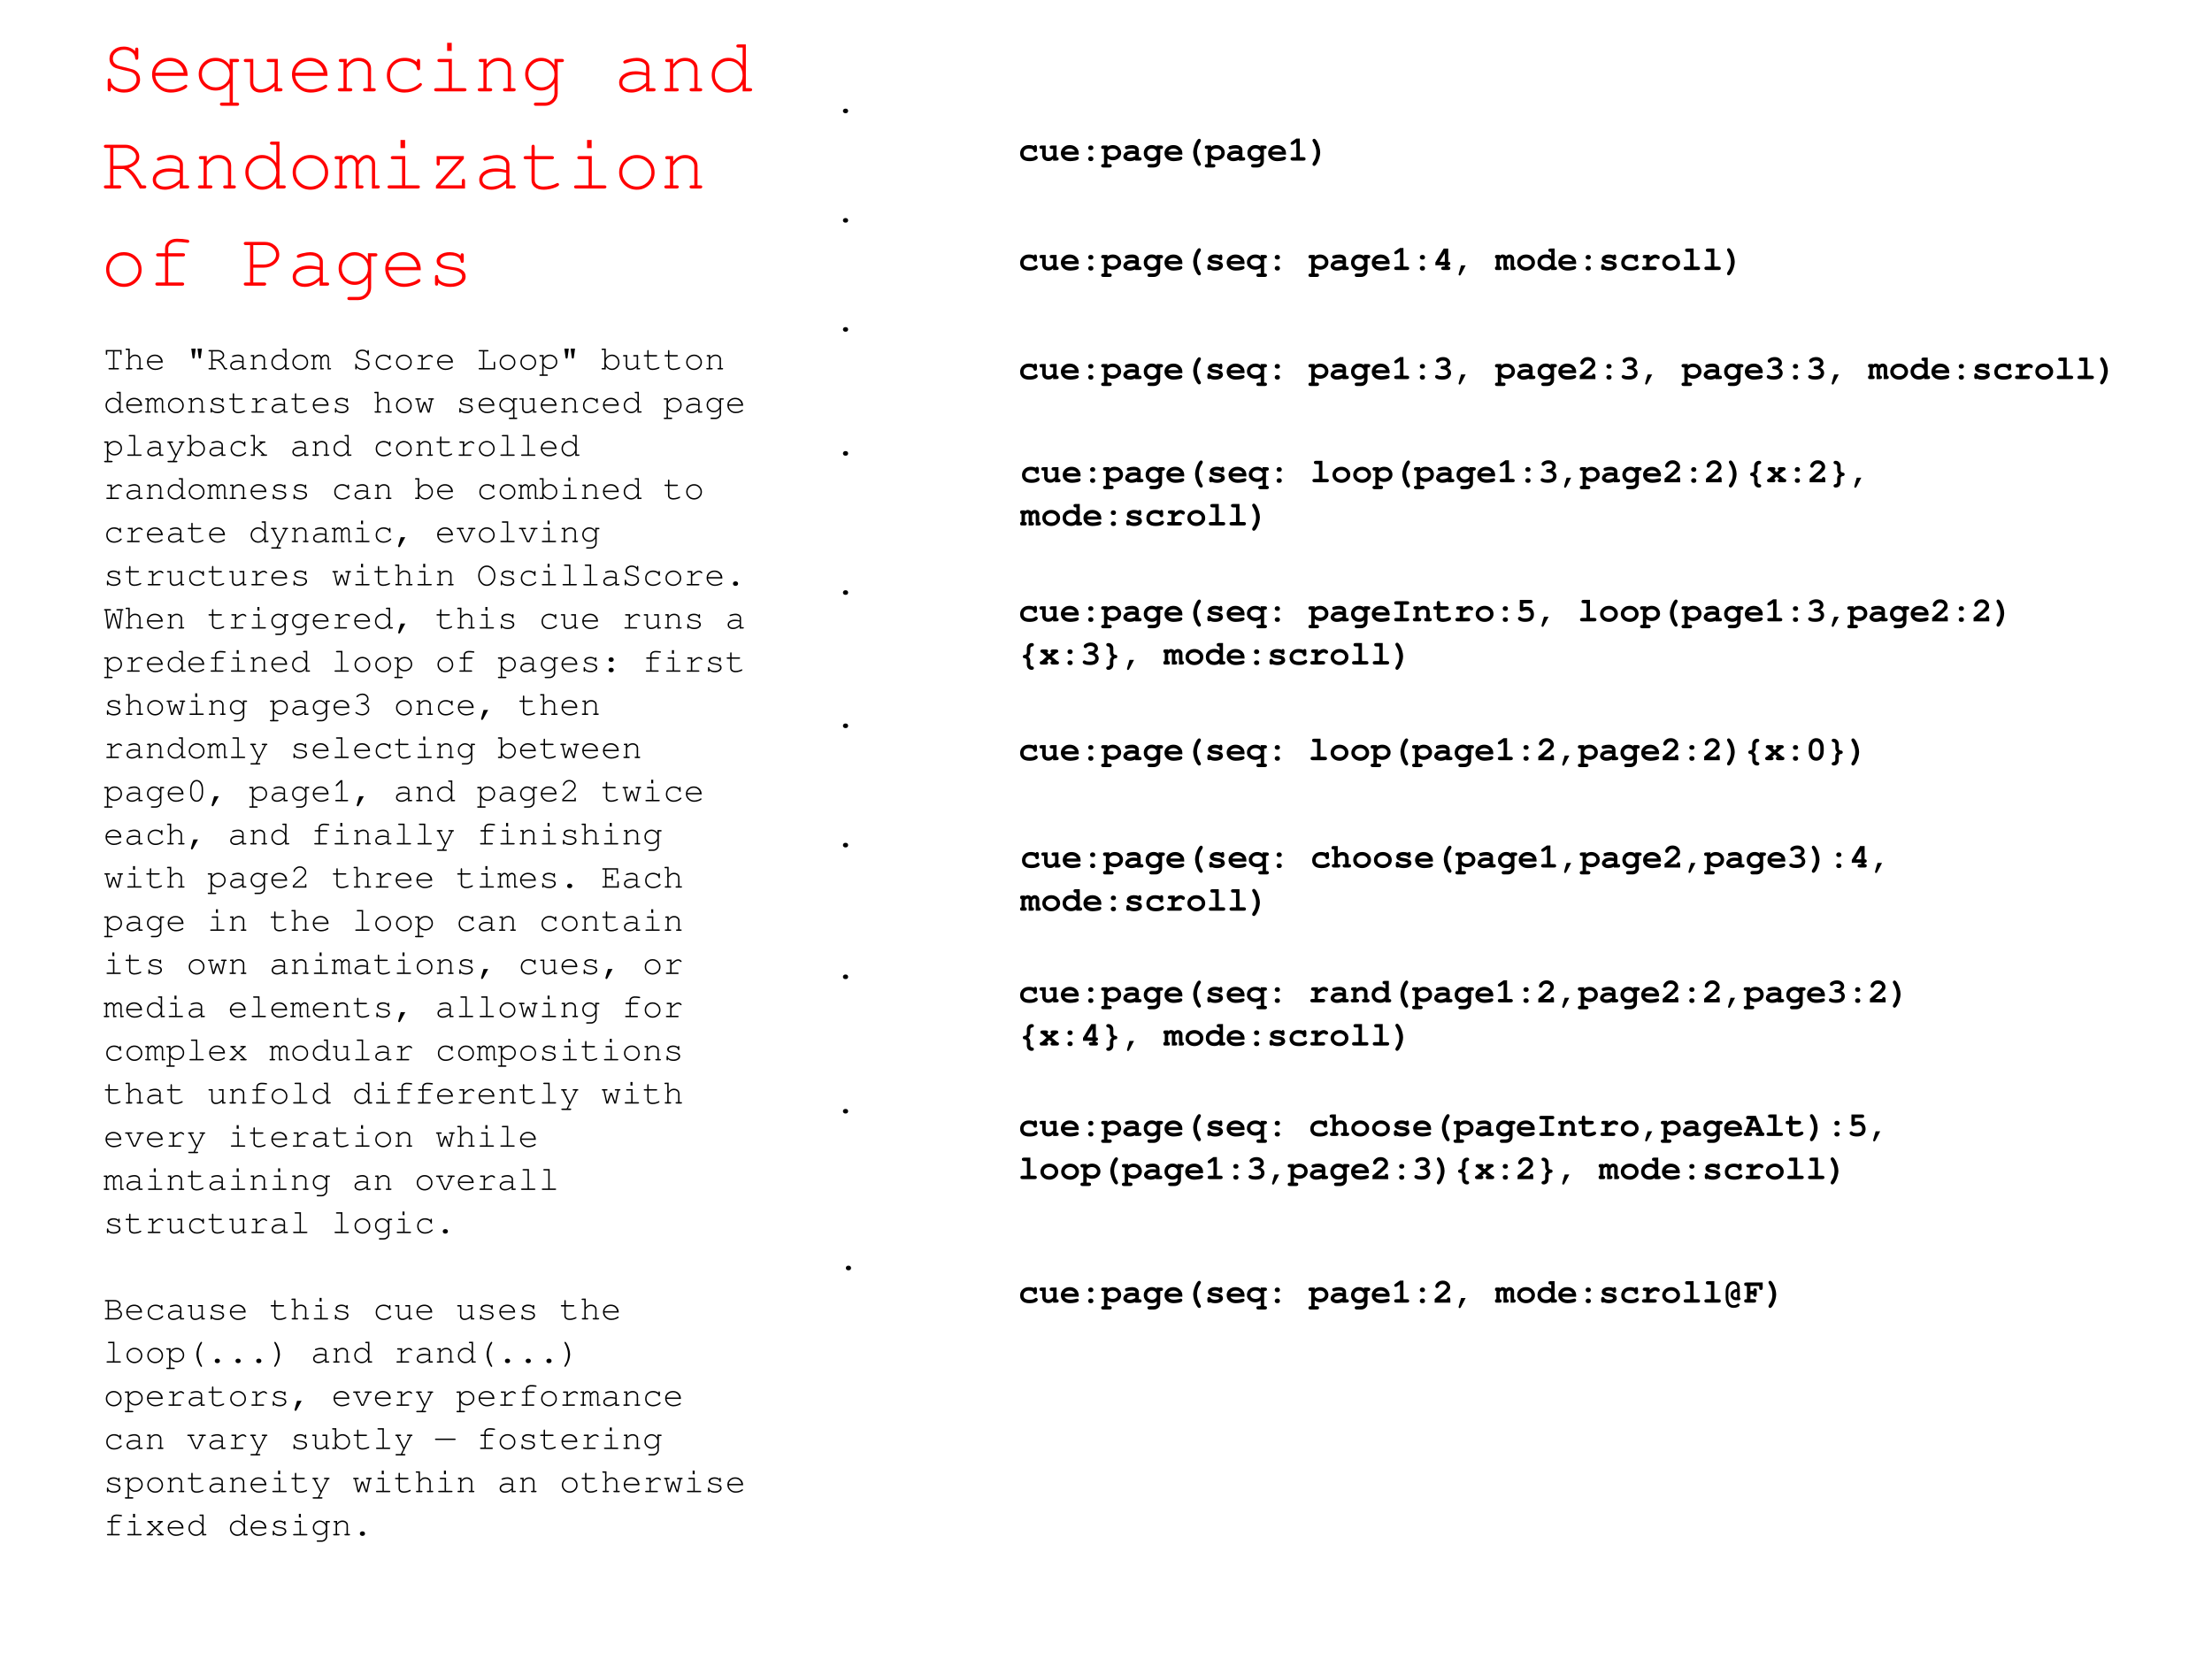
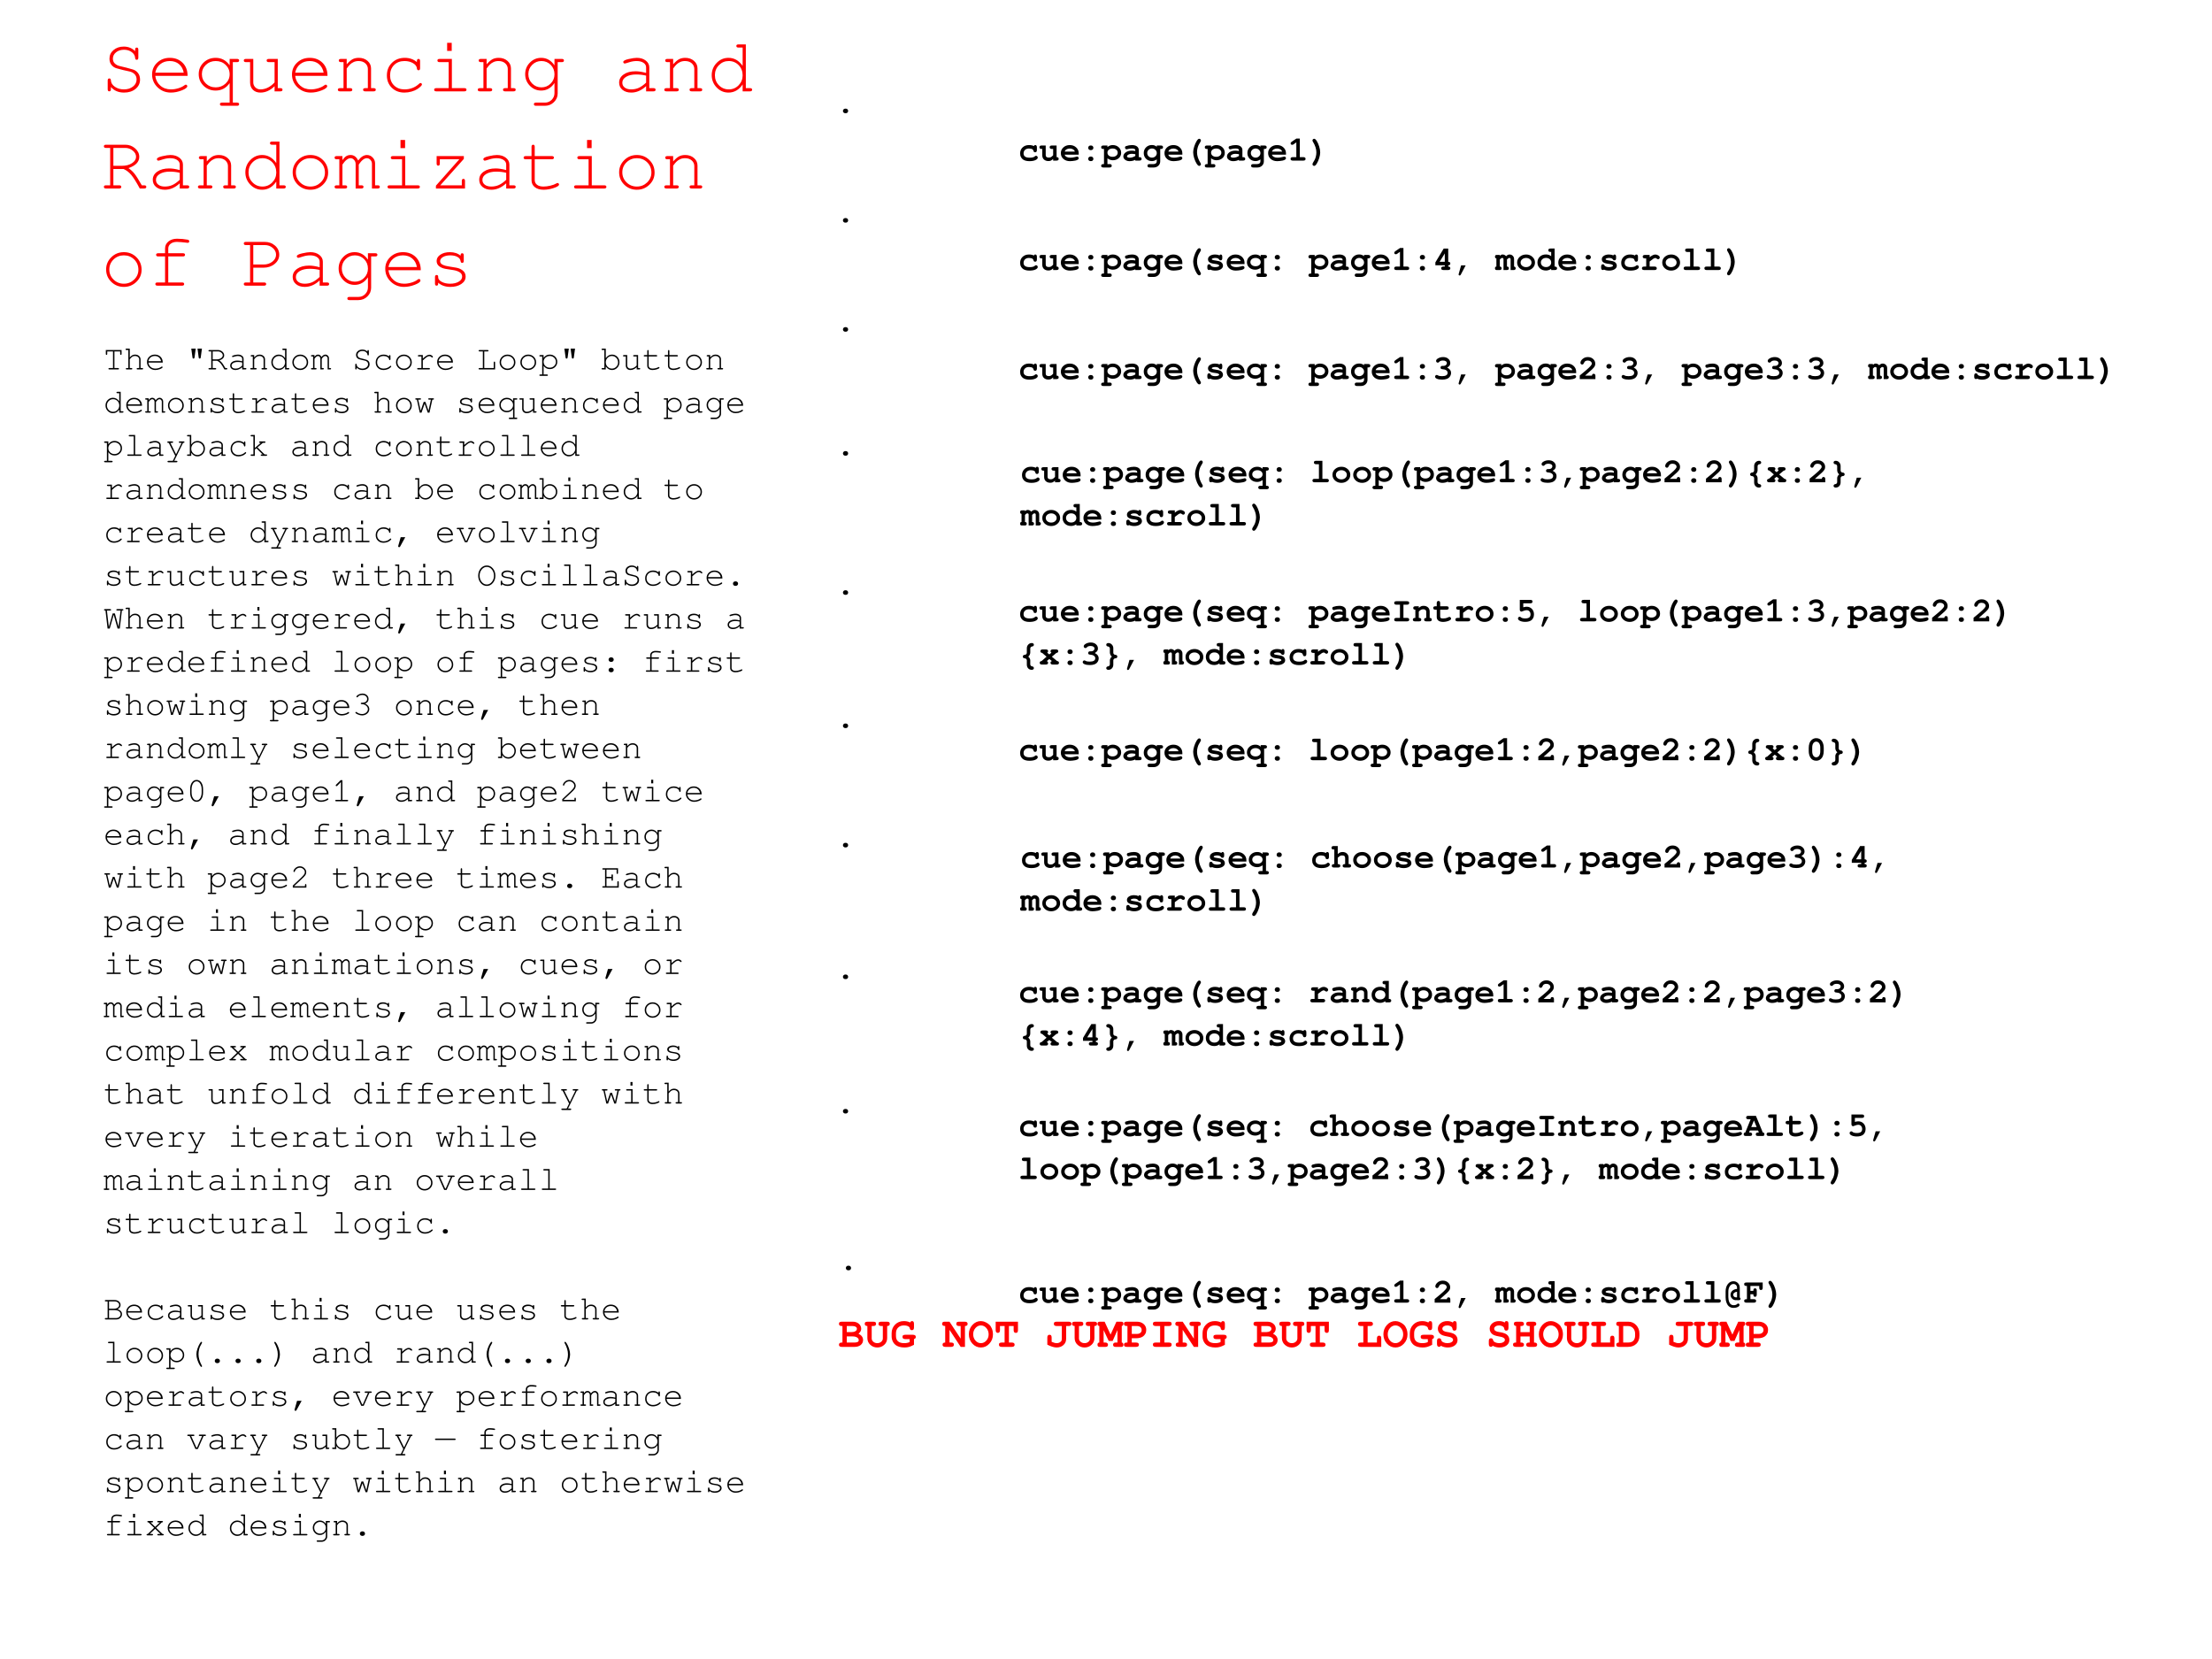
<svg xmlns="http://www.w3.org/2000/svg" viewBox="0 0 1366 1024" width="1366" height="1024" version="1.1" id="svg5125">
  <defs id="defs5129">
    <rect x="2328.658" y="568.082" width="47.939" height="29.962" id="rect15" />
    <rect x="846.18" y="220.69" width="68.69" height="98.02" id="rect175180" />
    <rect x="880.436" y="416.731" width="34.256" height="194.452" id="rect175174" />
    <rect x="663.242" y="209.329" width="117.519" height="49.252" id="rect252081" />
  </defs>
  <text xml:space="preserve" style="font-style:normal;font-variant:normal;font-weight:bold;font-stretch:normal;font-size:192px;font-family:FreeMono;-inkscape-font-specification:'FreeMono Bold';fill:#808000" x="835.156" y="313.48" id="text300835">
    <tspan id="tspan300833" x="835.156" y="313.48" />
  </text>
  <text xml:space="preserve" style="font-style:normal;font-variant:normal;font-weight:normal;font-stretch:normal;font-size:21.333px;font-family:FreeMono;-inkscape-font-specification:FreeMono;white-space:pre;inline-size:399.259;display:inline;fill:#000000" x="-4091.221" y="183.203" id="text142319" transform="translate(4155.042,44.95397)">
-     <tspan x="-4091.221" y="183.203" id="tspan16">The "Random Score Loop" button </tspan>
-     <tspan x="-4091.221" y="209.87" id="tspan17">demonstrates how sequenced page </tspan>
-     <tspan x="-4091.221" y="236.536" id="tspan21">playback and controlled </tspan>
-     <tspan x="-4091.221" y="263.203" id="tspan23">randomness can be combined to </tspan>
-     <tspan x="-4091.221" y="289.87" id="tspan24">create dynamic, evolving </tspan>
-     <tspan x="-4091.221" y="316.536" id="tspan25">structures within OscillaScore. </tspan>
-     <tspan x="-4091.221" y="343.203" id="tspan26">When triggered, this cue runs a </tspan>
-     <tspan x="-4091.221" y="369.87" id="tspan27">predefined loop of pages: first </tspan>
-     <tspan x="-4091.221" y="396.536" id="tspan28">showing page3 once, then </tspan>
-     <tspan x="-4091.221" y="423.203" id="tspan29">randomly selecting between </tspan>
-     <tspan x="-4091.221" y="449.869" id="tspan30">page0, page1, and page2 twice </tspan>
-     <tspan x="-4091.221" y="476.536" id="tspan31">each, and finally finishing </tspan>
-     <tspan x="-4091.221" y="503.203" id="tspan32">with page2 three times. Each </tspan>
-     <tspan x="-4091.221" y="529.869" id="tspan33">page in the loop can contain </tspan>
-     <tspan x="-4091.221" y="556.536" id="tspan34">its own animations, cues, or </tspan>
-     <tspan x="-4091.221" y="583.202" id="tspan35">media elements, allowing for </tspan>
-     <tspan x="-4091.221" y="609.869" id="tspan36">complex modular compositions </tspan>
-     <tspan x="-4091.221" y="636.536" id="tspan37">that unfold differently with </tspan>
-     <tspan x="-4091.221" y="663.202" id="tspan38">every iteration while </tspan>
-     <tspan x="-4091.221" y="689.869" id="tspan39">maintaining an overall </tspan>
-     <tspan x="-4091.221" y="716.536" id="tspan40">structural logic.
+     <tspan x="-4091.221" y="183.203" id="tspan50">The "Random Score Loop" button </tspan>
+     <tspan x="-4091.221" y="209.87" id="tspan51">demonstrates how sequenced page </tspan>
+     <tspan x="-4091.221" y="236.536" id="tspan52">playback and controlled </tspan>
+     <tspan x="-4091.221" y="263.203" id="tspan53">randomness can be combined to </tspan>
+     <tspan x="-4091.221" y="289.87" id="tspan54">create dynamic, evolving </tspan>
+     <tspan x="-4091.221" y="316.536" id="tspan55">structures within OscillaScore. </tspan>
+     <tspan x="-4091.221" y="343.203" id="tspan56">When triggered, this cue runs a </tspan>
+     <tspan x="-4091.221" y="369.87" id="tspan57">predefined loop of pages: first </tspan>
+     <tspan x="-4091.221" y="396.536" id="tspan58">showing page3 once, then </tspan>
+     <tspan x="-4091.221" y="423.203" id="tspan59">randomly selecting between </tspan>
+     <tspan x="-4091.221" y="449.869" id="tspan60">page0, page1, and page2 twice </tspan>
+     <tspan x="-4091.221" y="476.536" id="tspan61">each, and finally finishing </tspan>
+     <tspan x="-4091.221" y="503.203" id="tspan62">with page2 three times. Each </tspan>
+     <tspan x="-4091.221" y="529.869" id="tspan63">page in the loop can contain </tspan>
+     <tspan x="-4091.221" y="556.536" id="tspan64">its own animations, cues, or </tspan>
+     <tspan x="-4091.221" y="583.202" id="tspan65">media elements, allowing for </tspan>
+     <tspan x="-4091.221" y="609.869" id="tspan66">complex modular compositions </tspan>
+     <tspan x="-4091.221" y="636.536" id="tspan67">that unfold differently with </tspan>
+     <tspan x="-4091.221" y="663.202" id="tspan68">every iteration while </tspan>
+     <tspan x="-4091.221" y="689.869" id="tspan69">maintaining an overall </tspan>
+     <tspan x="-4091.221" y="716.536" id="tspan70">structural logic.
</tspan>
-     <tspan x="-4091.221" y="743.202" id="tspan41">
+     <tspan x="-4091.221" y="743.202" id="tspan71">
</tspan>
-     <tspan x="-4091.221" y="769.869" id="tspan42">Because this cue uses the </tspan>
-     <tspan x="-4091.221" y="796.535" id="tspan43">loop(...) and rand(...) </tspan>
-     <tspan x="-4091.221" y="823.202" id="tspan44">operators, every performance </tspan>
-     <tspan x="-4091.221" y="849.869" id="tspan45">can vary subtly — fostering </tspan>
-     <tspan x="-4091.221" y="876.535" id="tspan46">spontaneity within an otherwise </tspan>
-     <tspan x="-4091.221" y="903.202" id="tspan47">fixed design.</tspan>
+     <tspan x="-4091.221" y="769.869" id="tspan72">Because this cue uses the </tspan>
+     <tspan x="-4091.221" y="796.535" id="tspan73">loop(...) and rand(...) </tspan>
+     <tspan x="-4091.221" y="823.202" id="tspan74">operators, every performance </tspan>
+     <tspan x="-4091.221" y="849.869" id="tspan75">can vary subtly — fostering </tspan>
+     <tspan x="-4091.221" y="876.535" id="tspan76">spontaneity within an otherwise </tspan>
+     <tspan x="-4091.221" y="903.202" id="tspan77">fixed design.</tspan>
  </text>
  <text xml:space="preserve" style="font-style:normal;font-variant:normal;font-weight:normal;font-stretch:normal;font-size:48px;font-family:FreeMono;-inkscape-font-specification:FreeMono;fill:#000000" x="62.089" y="56.407" id="text142327">
    <tspan id="tspan142325" x="62.089" y="56.407" style="font-size:48px;fill:#ff0000">Sequencing and </tspan>
    <tspan x="62.089" y="116.407" style="font-size:48px;fill:#ff0000" id="tspan1">Randomization </tspan>
    <tspan x="62.089" y="176.407" style="font-size:48px;fill:#ff0000" id="tspan2">of Pages</tspan>
  </text>
  <g id="g740458" transform="matrix(0.3448973,0,0,2.037153,-2679.599,-1126.073)" style="display:inline" />
  <text xml:space="preserve" id="text175172" style="font-size:48px;font-family:FreeMono;-inkscape-font-specification:FreeMono;white-space:pre;shape-inside:url(#rect175174);display:inline;fill:#ff0000" />
  <text xml:space="preserve" id="text175178" style="font-size:48px;font-family:FreeMono;-inkscape-font-specification:FreeMono;white-space:pre;shape-inside:url(#rect175180);display:inline;fill:#ff0000" />
  <text xml:space="preserve" style="font-weight:bold;font-size:21.333px;font-family:FreeMono;-inkscape-font-specification:'FreeMono Bold';text-align:start;writing-mode:lr-tb;direction:ltr;text-anchor:start;display:inline;fill:#000000" x="515.755" y="137.174" id="cueButton(cue:page(seq: page1:4, mode:scroll))_style(label:&quot;Page1 → Scroll&quot;,color:&quot;skyblue&quot;)">
    <tspan id="tspan944" x="515.755" y="137.174">.</tspan>
    <tspan x="515.755" y="163.84" id="tspan946" />
    <tspan x="515.755" y="190.507" id="tspan947" />
  </text>
  <text xml:space="preserve" style="font-weight:bold;font-size:21.333px;font-family:FreeMono;-inkscape-font-specification:'FreeMono Bold';text-align:start;writing-mode:lr-tb;direction:ltr;text-anchor:start;display:inline;fill:#000000" x="515.755" y="204.524" id="cueButton(cue:page(seq: page1:3, page2:3, page3:3, mode:scroll))_style(label:&quot;Page1→2→3&quot;,color:&quot;green&quot;)&#10;">
    <tspan id="tspan948" x="515.755" y="204.524">.</tspan>
    <tspan x="515.755" y="231.191" id="tspan949" />
  </text>
  <text xml:space="preserve" style="font-weight:bold;font-size:21.333px;font-family:FreeMono;-inkscape-font-specification:'FreeMono Bold';text-align:start;writing-mode:lr-tb;direction:ltr;text-anchor:start;display:inline;fill:#000000" x="515.755" y="281.085" id="cueButton(cue:page(seq: loop(page1:3,page2:2){x:2}, mode:scroll))_style(label:&quot;Loop 1↔2 ×2&quot;,color:&quot;orange&quot;)&#10;">
    <tspan id="tspan950" x="515.755" y="281.085">.</tspan>
    <tspan x="515.755" y="307.752" id="tspan951" />
  </text>
  <text xml:space="preserve" style="font-weight:bold;font-size:21.333px;font-family:FreeMono;-inkscape-font-specification:'FreeMono Bold';text-align:start;writing-mode:lr-tb;direction:ltr;text-anchor:start;display:inline;fill:#000000" x="515.755" y="367.017" id="cueButton(cue:page(seq: pageIntro:5, loop(page1:3,page2:2){x:3}, mode:scroll))_style(label:&quot;Intro + Loop3×&quot;,color:&quot;violet&quot;)&#10;">
    <tspan id="tspan952" x="515.755" y="367.017">.</tspan>
    <tspan x="515.755" y="393.684" id="tspan953" />
  </text>
  <text xml:space="preserve" style="font-weight:bold;font-size:21.333px;font-family:FreeMono;-inkscape-font-specification:'FreeMono Bold';text-align:start;writing-mode:lr-tb;direction:ltr;text-anchor:start;display:inline;fill:#000000" x="515.755" y="449.3" id="cueButton(cue:page(seq: loop(page1:2,page2:2){x:0}))_style(label:&quot;∞ Loop 1↔2&quot;,color:&quot;red&quot;)&#10;">
    <tspan id="tspan954" x="515.755" y="449.3">.</tspan>
    <tspan x="515.755" y="475.966" id="tspan955" />
  </text>
  <text xml:space="preserve" style="font-weight:bold;font-size:21.333px;font-family:FreeMono;-inkscape-font-specification:'FreeMono Bold';text-align:start;writing-mode:lr-tb;direction:ltr;text-anchor:start;display:inline;fill:#000000" x="515.755" y="522.988" id="cueButton(cue:page(seq: choose(page1,page2,page3):4, mode:scroll))_style(label:&quot;Random 1/2/3&quot;,color:&quot;yellowgreen&quot;)&#10;">
    <tspan id="tspan956" x="515.755" y="522.988">.</tspan>
    <tspan x="515.755" y="549.655" id="tspan957" />
  </text>
  <text xml:space="preserve" style="font-weight:bold;font-size:21.333px;font-family:FreeMono;-inkscape-font-specification:'FreeMono Bold';text-align:start;writing-mode:lr-tb;direction:ltr;text-anchor:start;display:inline;fill:#000000" x="515.755" y="604.315" id="cueButton(cue:page(seq: rand(page1:2,page2:2,page3:2){x:4}, mode:scroll))_style(label:&quot;Rand Loop 4×&quot;,color:&quot;deepskyblue&quot;)">
    <tspan id="tspan958" x="515.755" y="604.315">.</tspan>
    <tspan x="515.755" y="630.981" id="tspan959" />
  </text>
  <text xml:space="preserve" style="font-weight:bold;font-size:21.333px;font-family:FreeMono;-inkscape-font-specification:'FreeMono Bold';text-align:start;writing-mode:lr-tb;direction:ltr;text-anchor:start;display:inline;fill:#000000" x="515.755" y="687.316" id="cueButton(cue:page(seq: choose(pageIntro,pageAlt):5, loop(page1:3,page2:3){x:2}, mode:scroll))_style(label:&quot;Choose + Loop&quot;,color:&quot;magenta&quot;)&#10;">
    <tspan id="tspan960" x="515.755" y="687.316">.</tspan>
    <tspan x="515.755" y="713.982" id="tspan961" />
  </text>
  <text xml:space="preserve" style="font-weight:bold;font-size:21.333px;font-family:FreeMono;-inkscape-font-specification:'FreeMono Bold';text-align:start;writing-mode:lr-tb;direction:ltr;text-anchor:start;display:inline;fill:#000000" x="515.755" y="69.596" id="cueButton(cue:page(page1))_style(label:&quot;Page1&quot;,color:&quot;gray&quot;)">
    <tspan id="tspan966" x="515.755" y="69.596">.</tspan>
  </text>
  <text xml:space="preserve" style="font-weight:bold;font-size:33.615px;font-family:FreeMono;-inkscape-font-specification:'FreeMono Bold';text-align:start;writing-mode:lr-tb;direction:ltr;text-anchor:start;fill:#000000;stroke-width:1.801" x="45.24" y="624.427" id="cueGroup(mainMenu)" transform="scale(0.5697374,1.755195)">
    <tspan id="tspan1-7" x="45.24" y="624.427" style="stroke-width:1.801">cueGroup(mainMenu)</tspan>
    <tspan x="45.24" y="666.446" id="tspan2-5" style="stroke-width:1.801" />
  </text>
  <text xml:space="preserve" style="font-weight:bold;font-size:21.333px;font-family:FreeMono;-inkscape-font-specification:'FreeMono Bold';text-align:start;writing-mode:lr-tb;direction:ltr;text-anchor:start;fill:#000000" x="628.814" y="99.18" id="text3">
    <tspan id="tspan3" x="628.814" y="99.18">cue:page(page1)</tspan>
  </text>
  <text xml:space="preserve" style="font-weight:bold;font-size:21.333px;font-family:FreeMono;-inkscape-font-specification:'FreeMono Bold';text-align:start;writing-mode:lr-tb;direction:ltr;text-anchor:start;fill:#000000" x="628.814" y="166.758" id="text4">
    <tspan id="tspan4" x="628.814" y="166.758">cue:page(seq: page1:4, mode:scroll)</tspan>
    <tspan x="628.814" y="193.424" id="tspan5" />
  </text>
  <text xml:space="preserve" style="font-weight:bold;font-size:21.333px;font-family:FreeMono;-inkscape-font-specification:'FreeMono Bold';text-align:start;writing-mode:lr-tb;direction:ltr;text-anchor:start;fill:#000000" x="628.814" y="234.108" id="text6">
    <tspan id="tspan6" x="628.814" y="234.108">cue:page(seq: page1:3, page2:3, page3:3, mode:scroll)</tspan>
  </text>
  <text xml:space="preserve" style="font-weight:bold;font-size:21.333px;font-family:FreeMono;-inkscape-font-specification:'FreeMono Bold';text-align:start;writing-mode:lr-tb;direction:ltr;text-anchor:start;fill:#000000" x="629.966" y="297.837" id="text7">
    <tspan id="tspan7" x="629.966" y="297.837">cue:page(seq: loop(page1:3,page2:2){x:2}, </tspan>
    <tspan x="629.966" y="324.504" id="tspan14">mode:scroll)</tspan>
  </text>
  <text xml:space="preserve" style="font-weight:bold;font-size:21.333px;font-family:FreeMono;-inkscape-font-specification:'FreeMono Bold';text-align:start;writing-mode:lr-tb;direction:ltr;text-anchor:start;fill:#000000" x="628.814" y="383.716" id="text8">
    <tspan id="tspan8" x="628.814" y="383.716">cue:page(seq: pageIntro:5, loop(page1:3,page2:2)</tspan>
    <tspan x="628.814" y="410.383" id="tspan15">{x:3}, mode:scroll)</tspan>
  </text>
  <text xml:space="preserve" style="font-weight:bold;font-size:21.333px;font-family:FreeMono;-inkscape-font-specification:'FreeMono Bold';text-align:start;writing-mode:lr-tb;direction:ltr;text-anchor:start;fill:#000000" x="628.814" y="469.459" id="text9">
    <tspan id="tspan9" x="628.814" y="469.459">cue:page(seq: loop(page1:2,page2:2){x:0})</tspan>
  </text>
  <text xml:space="preserve" style="font-weight:bold;font-size:21.333px;font-family:FreeMono;-inkscape-font-specification:'FreeMono Bold';text-align:start;writing-mode:lr-tb;direction:ltr;text-anchor:start;fill:#000000" x="629.966" y="535.74" id="text10">
    <tspan id="tspan10" x="629.966" y="535.74">cue:page(seq: choose(page1,page2,page3):4, </tspan>
    <tspan x="629.966" y="562.407" id="tspan20">mode:scroll)</tspan>
  </text>
  <text xml:space="preserve" style="font-weight:bold;font-size:21.333px;font-family:FreeMono;-inkscape-font-specification:'FreeMono Bold';text-align:start;writing-mode:lr-tb;direction:ltr;text-anchor:start;fill:#000000" x="628.814" y="619.013" id="text11">
    <tspan id="tspan11" x="628.814" y="619.013">cue:page(seq: rand(page1:2,page2:2,page3:2)</tspan>
    <tspan x="628.814" y="645.68" id="tspan19">{x:4}, mode:scroll)</tspan>
  </text>
  <text xml:space="preserve" style="font-weight:bold;font-size:21.333px;font-family:FreeMono;-inkscape-font-specification:'FreeMono Bold';text-align:start;writing-mode:lr-tb;direction:ltr;text-anchor:start;fill:#000000" x="628.814" y="701.502" id="text12">
    <tspan id="tspan12" x="628.814" y="701.502">cue:page(seq: choose(pageIntro,pageAlt):5, </tspan>
    <tspan x="628.814" y="728.169" id="tspan18">loop(page1:3,page2:3){x:2}, mode:scroll)</tspan>
  </text>
  <text xml:space="preserve" id="text15" style="font-weight:bold;font-size:21.333px;font-family:FreeMono;-inkscape-font-specification:'FreeMono Bold';text-align:start;writing-mode:lr-tb;direction:ltr;white-space:pre;shape-inside:url(#rect15);display:inline;fill:#000000" />
  <text xml:space="preserve" style="font-weight:bold;font-size:21.333px;font-family:FreeMono;-inkscape-font-specification:'FreeMono Bold';text-align:start;writing-mode:lr-tb;direction:ltr;text-anchor:start;fill:#000000" x="517.559" y="784.136" id="cueButton(cue:page(seq: page1:2, mode:scroll@F))_style(label:&quot;Page  to Scroll Marker&quot;,color:&quot;navy&quot;)">
    <tspan id="tspan22" x="517.559" y="784.136">.</tspan>
  </text>
  <text xml:space="preserve" style="font-weight:bold;font-size:21.333px;font-family:FreeMono;-inkscape-font-specification:'FreeMono Bold';text-align:start;writing-mode:lr-tb;direction:ltr;text-anchor:start;fill:#000000" x="628.814" y="804.441" id="text13">
    <tspan id="tspan13" x="628.814" y="804.441">cue:page(seq: page1:2, mode:scroll@F)</tspan>
  </text>
+   <text xml:space="preserve" style="font-weight:bold;font-size:26.667px;font-family:FreeMono;-inkscape-font-specification:'FreeMono Bold';text-align:start;writing-mode:lr-tb;direction:ltr;text-anchor:start;fill:#ff0000" x="517.746" y="831.749" id="text48">
+     <tspan id="tspan48" x="517.746" y="831.749">BUG NOT JUMPING BUT LOGS SHOULD JUMP</tspan>
+     <tspan x="517.746" y="865.083" id="tspan49" />
+   </text>
</svg>
